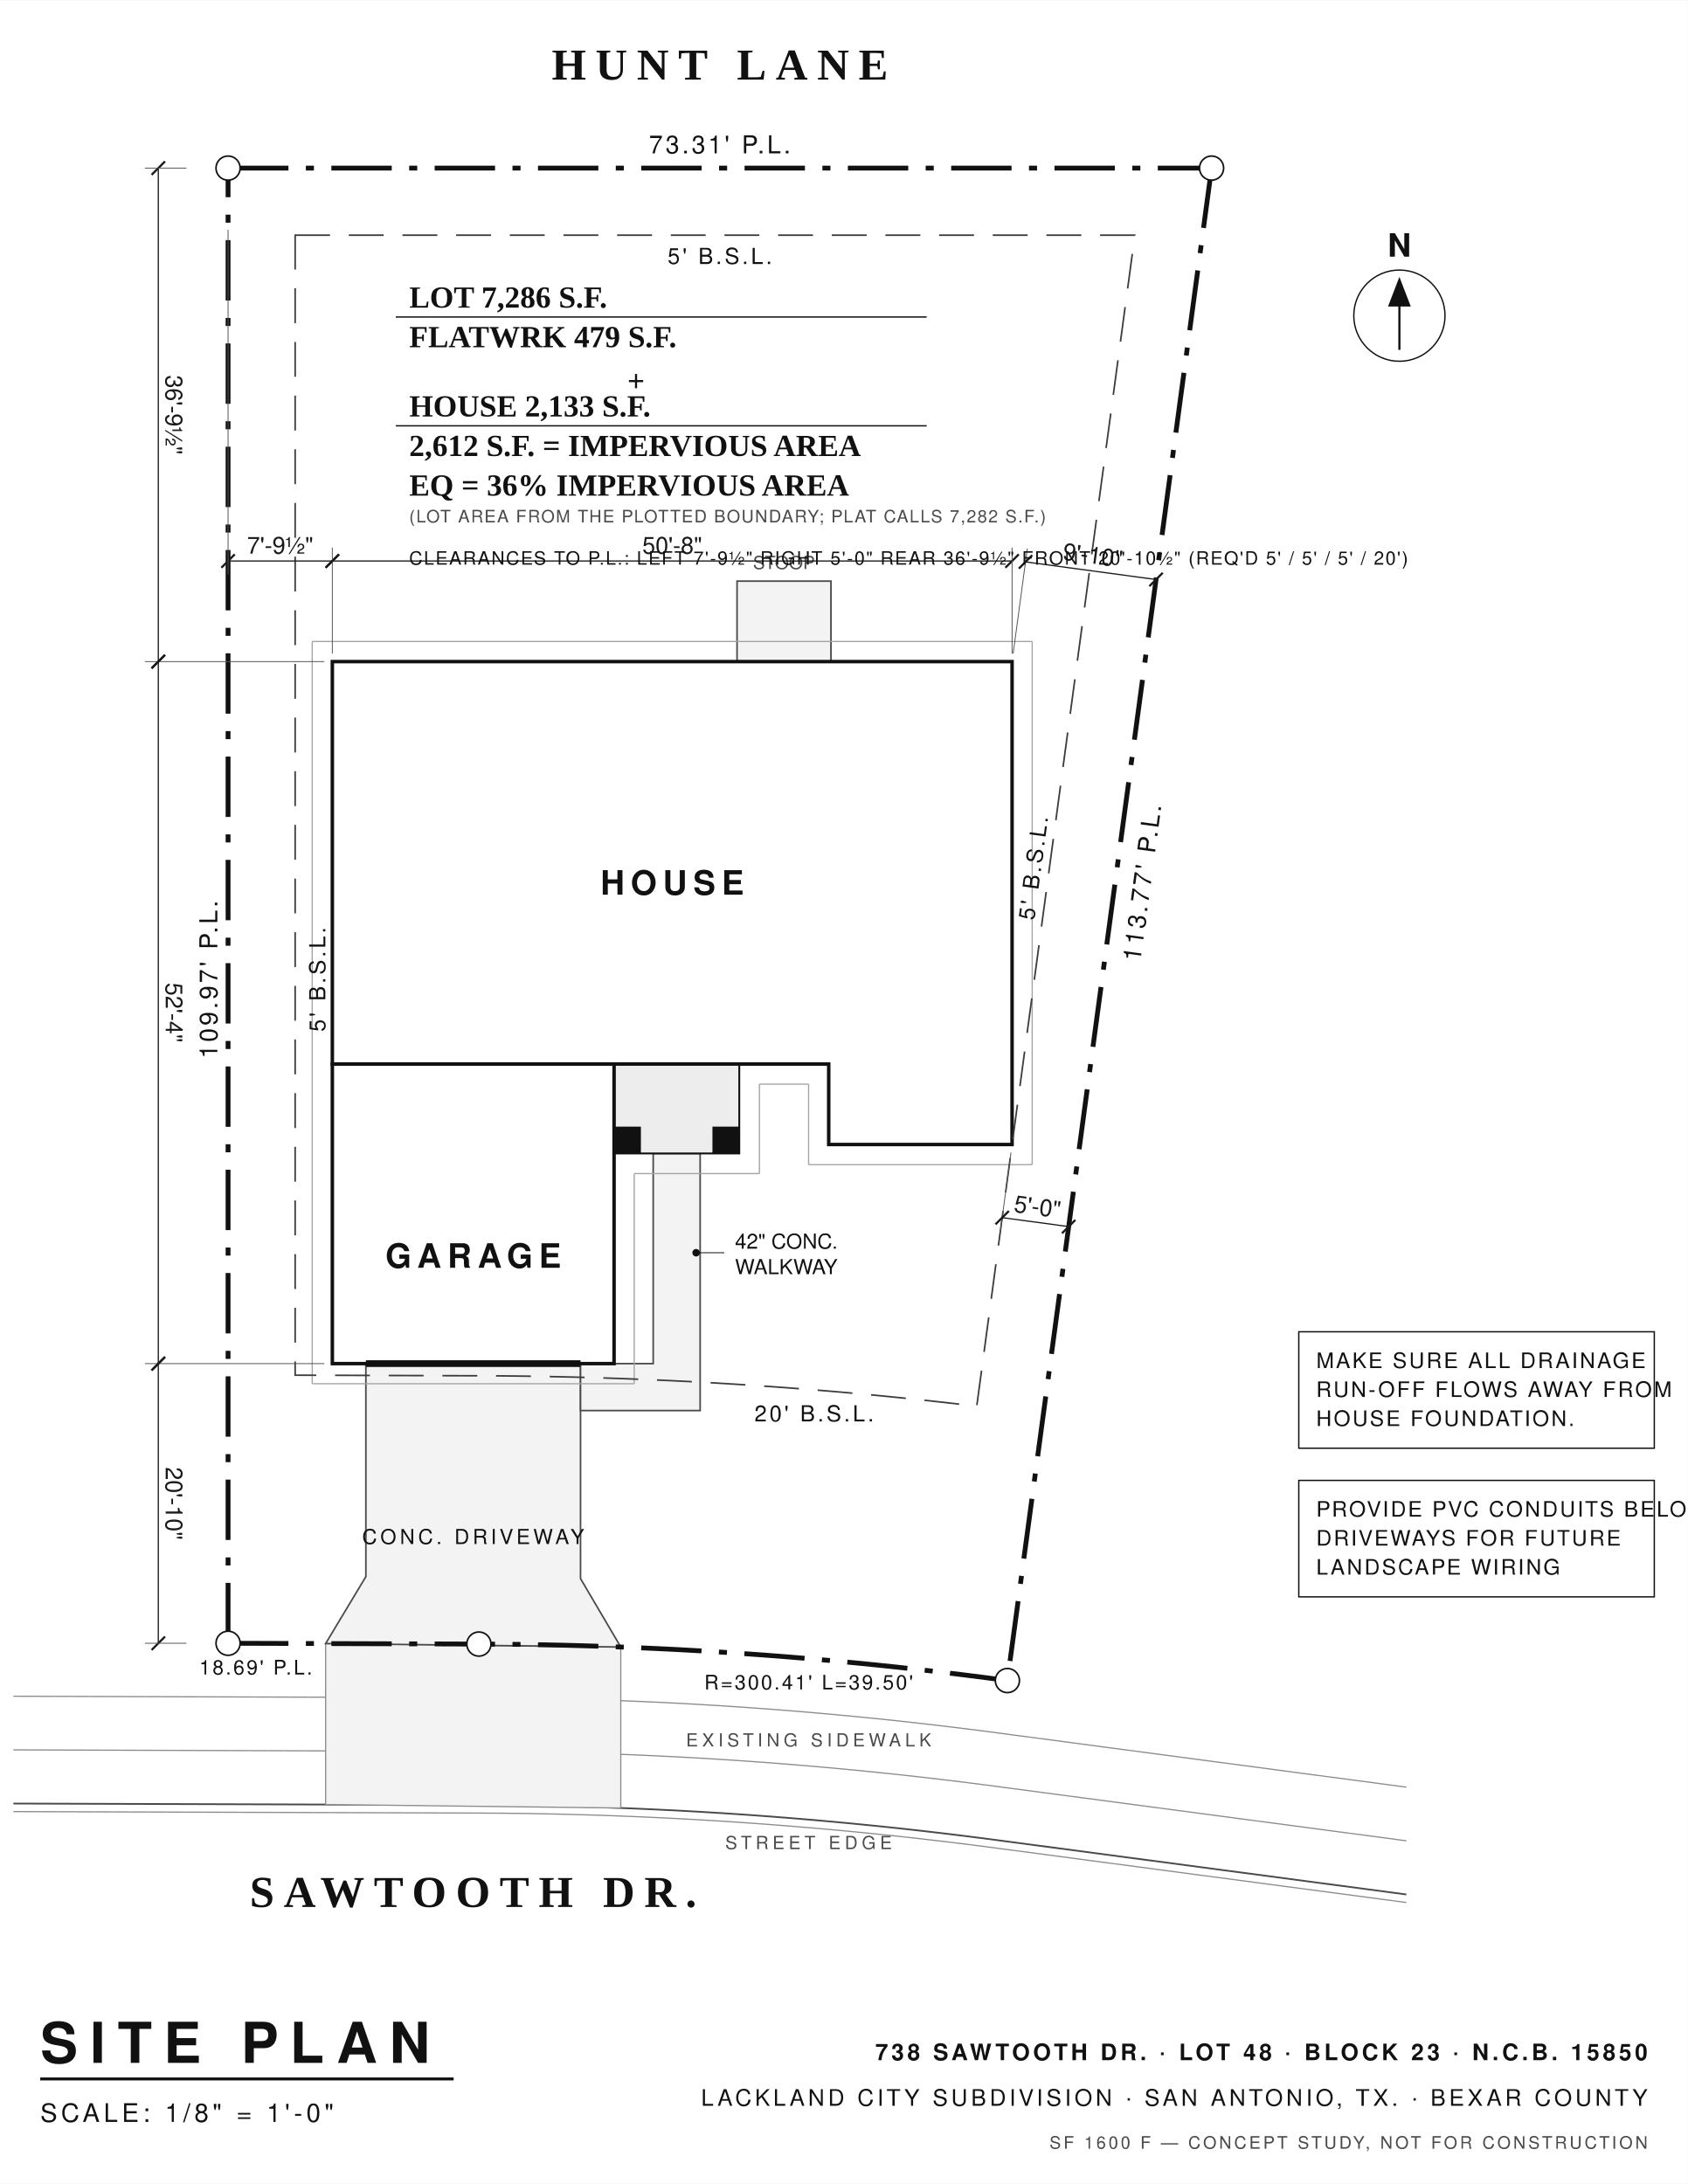
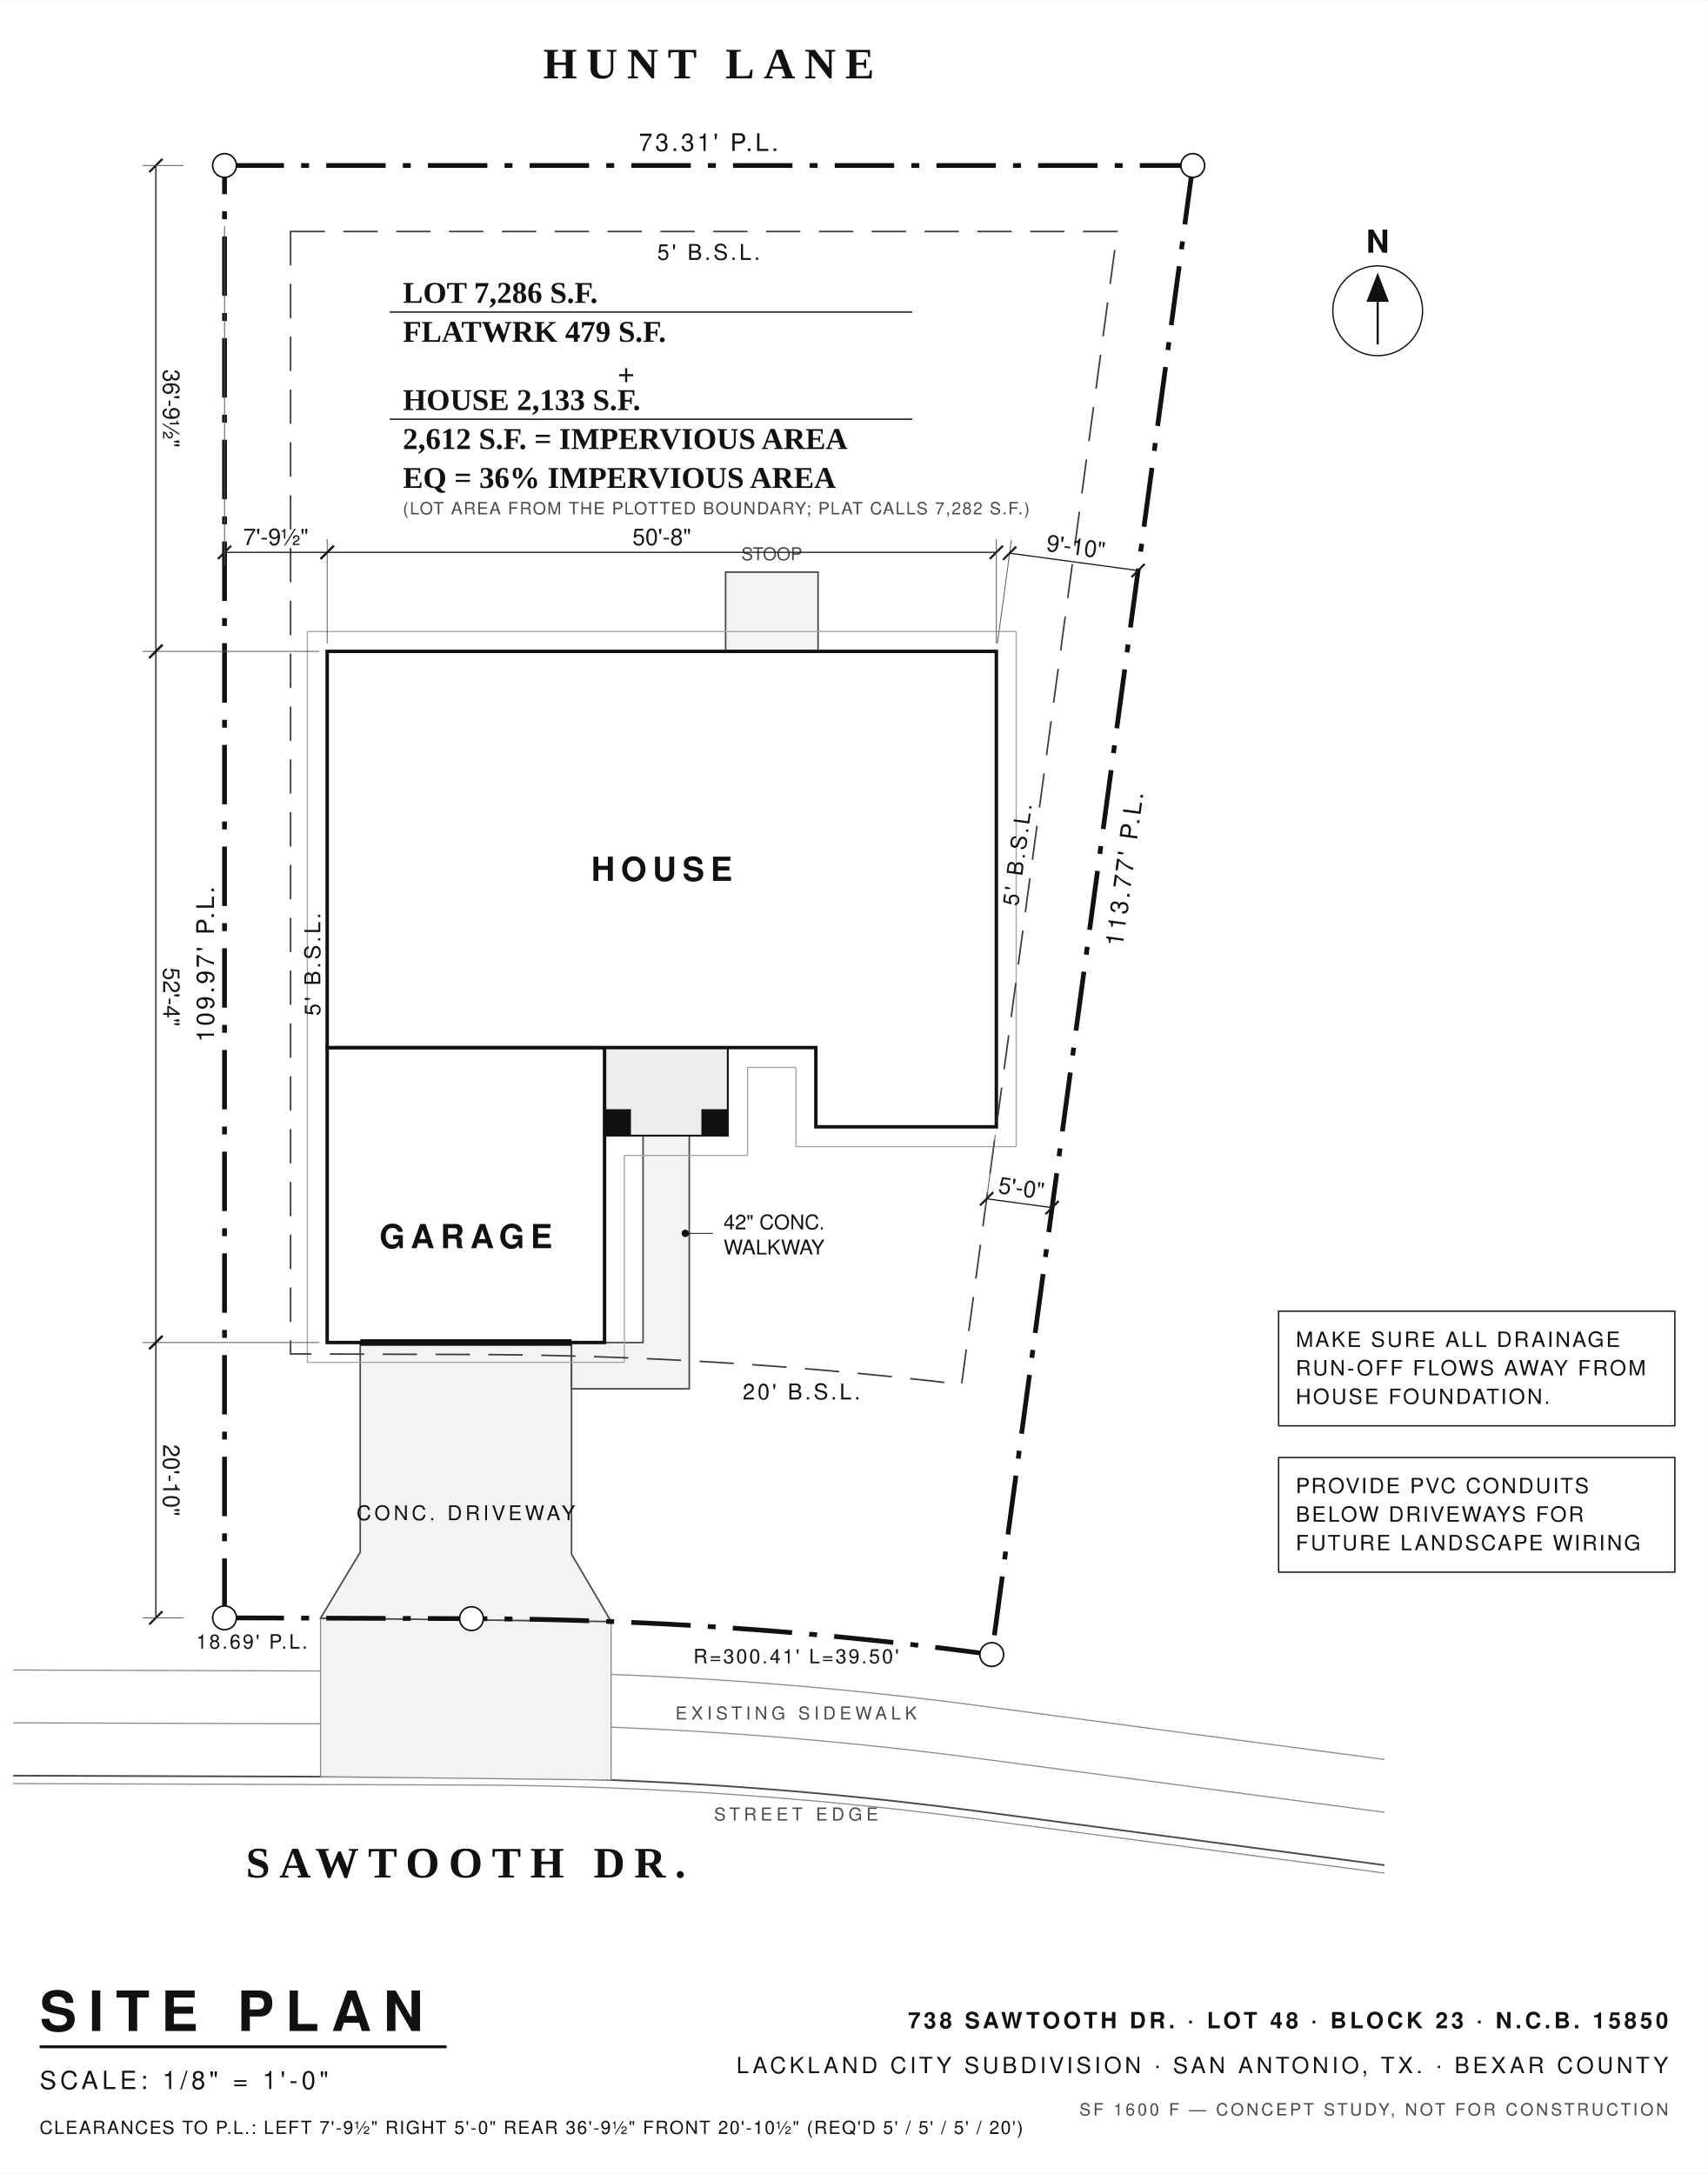
- <svg xmlns="http://www.w3.org/2000/svg" version="1.1" width="1258" height="1628" viewBox="-17 -12.5 125.81 162.75" font-family="'Segoe UI', Helvetica, Arial, sans-serif" data-siteplan="1.0.0">
-   <rect x="-17" y="-12.5" width="125.81" height="162.75" fill="#ffffff" />
+ <svg xmlns="http://www.w3.org/2000/svg" version="1.1" width="1293" height="1646" viewBox="-17 -12.5 129.31 164.55" font-family="'Segoe UI', Helvetica, Arial, sans-serif" data-siteplan="1.0.0">
+   <rect x="-17" y="-12.5" width="129.31" height="164.55" fill="#ffffff" />
  <g id="sp-lot">
    <path d="M0 0L73.31 0L58.09 112.75L56.458 112.533L54.825 112.326L53.19 112.127L51.555 111.937L49.918 111.756L48.281 111.585L46.642 111.422L45.003 111.268L43.363 111.123L41.722 110.987L40.081 110.86L38.438 110.742L36.795 110.633L35.152 110.533L33.508 110.442L31.864 110.361L30.219 110.288L28.574 110.224L26.928 110.169L25.282 110.123L23.636 110.086L21.99 110.058L20.344 110.04L18.697 110.03L0 109.97Z" fill="#ffffff" />
    <path d="M-16 113.919L0 113.97L18.697 114.03L20.344 114.04L21.99 114.058L23.636 114.086L25.282 114.123L26.928 114.169L28.574 114.224L30.219 114.288L31.864 114.361L33.508 114.442L35.152 114.533L36.795 114.633L38.438 114.742L40.081 114.86L41.722 114.987L43.363 115.123L45.003 115.268L46.642 115.422L48.281 115.585L49.918 115.756L51.555 115.937L53.19 116.127L54.825 116.326L56.458 116.533L58.09 116.75L87.829 120.697" stroke="#8c8c8c" stroke-width="0.09" fill="none" />
    <path d="M-16 117.919L0 117.97L18.697 118.03L20.344 118.04L21.99 118.058L23.636 118.086L25.282 118.123L26.928 118.169L28.574 118.224L30.219 118.288L31.864 118.361L33.508 118.442L35.152 118.533L36.795 118.633L38.438 118.742L40.081 118.86L41.722 118.987L43.363 119.123L45.003 119.268L46.642 119.422L48.281 119.585L49.918 119.756L51.555 119.937L53.19 120.127L54.825 120.326L56.458 120.533L58.09 120.75L87.829 124.697" stroke="#8c8c8c" stroke-width="0.09" fill="none" />
    <path d="M-16 121.919L0 121.97L18.697 122.03L20.344 122.04L21.99 122.058L23.636 122.086L25.282 122.123L26.928 122.169L28.574 122.224L30.219 122.288L31.864 122.361L33.508 122.442L35.152 122.533L36.795 122.633L38.438 122.742L40.081 122.86L41.722 122.987L43.363 123.123L45.003 123.268L46.642 123.422L48.281 123.585L49.918 123.756L51.555 123.937L53.19 124.127L54.825 124.326L56.458 124.533L58.09 124.75L87.829 128.697" stroke="#4a4a4a" stroke-width="0.13" fill="none" />
    <path d="M-16 122.519L0 122.57L18.697 122.63L20.344 122.64L21.99 122.658L23.636 122.686L25.282 122.723L26.928 122.769L28.574 122.824L30.219 122.888L31.864 122.961L33.508 123.042L35.152 123.133L36.795 123.233L38.438 123.342L40.081 123.46L41.722 123.587L43.363 123.723L45.003 123.868L46.642 124.022L48.281 124.185L49.918 124.356L51.555 124.537L53.19 124.727L54.825 124.926L56.458 125.133L58.09 125.35L87.829 129.297" stroke="#8c8c8c" stroke-width="0.09" fill="none" />
  </g>
  <g id="sp-flat">
    <path d="M7.272 109.993L29.272 110.251L29.272 122.251L7.272 121.993Z" fill="#f3f3f3" stroke="#8c8c8c" stroke-width="0.09" />
    <path d="M10.272 89.123L26.272 89.123L26.272 105.151L29.272 110.251L7.272 109.993L10.272 105.003Z" fill="#f3f3f3" stroke="#4a4a4a" stroke-width="0.12" />
    <path d="M31.689 73.457L35.189 73.457L35.189 92.623L26.272 92.623L26.272 89.123L31.689 89.123Z" fill="#f3f3f3" stroke="#4a4a4a" stroke-width="0.12" />
    <path d="M37.939 30.79L44.939 30.79L44.939 36.79L37.939 36.79Z" fill="#f3f3f3" stroke="#4a4a4a" stroke-width="0.12" />
  </g>
  <g id="sp-roof">
    <line x1="6.272" y1="35.29" x2="59.939" y2="35.29" stroke="#a3a3a3" stroke-width="0.09" />
    <line x1="39.605" y1="68.29" x2="43.272" y2="68.29" stroke="#a3a3a3" stroke-width="0.09" />
    <line x1="43.272" y1="74.29" x2="59.939" y2="74.29" stroke="#a3a3a3" stroke-width="0.09" />
    <line x1="30.272" y1="74.957" x2="39.605" y2="74.957" stroke="#a3a3a3" stroke-width="0.09" />
    <line x1="6.272" y1="90.623" x2="30.272" y2="90.623" stroke="#a3a3a3" stroke-width="0.09" />
    <line x1="6.272" y1="35.29" x2="6.272" y2="90.623" stroke="#a3a3a3" stroke-width="0.09" />
    <line x1="30.272" y1="74.957" x2="30.272" y2="90.623" stroke="#a3a3a3" stroke-width="0.09" />
    <line x1="39.605" y1="68.29" x2="39.605" y2="74.957" stroke="#a3a3a3" stroke-width="0.09" />
    <line x1="43.272" y1="68.29" x2="43.272" y2="74.29" stroke="#a3a3a3" stroke-width="0.09" />
    <line x1="59.939" y1="35.29" x2="59.939" y2="74.29" stroke="#a3a3a3" stroke-width="0.09" />
  </g>
  <g id="sp-house">
    <path d="M28.772 66.79L38.105 66.79L38.105 73.457L28.772 73.457Z" fill="#ededed" stroke="#111111" stroke-width="0.14" />
    <path d="M7.772 66.79L28.772 66.79L28.772 89.123L7.772 89.123Z" fill="#ffffff" stroke="#111111" stroke-width="0.26" stroke-linejoin="miter" />
    <path d="M7.772 36.79L58.439 36.79L58.439 72.79L44.772 72.79L44.772 66.79L7.772 66.79Z" fill="#ffffff" stroke="#111111" stroke-width="0.26" stroke-linejoin="miter" />
    <rect x="28.772" y="71.457" width="2" height="2" fill="#111111" />
    <rect x="36.105" y="71.457" width="2" height="2" fill="#111111" />
    <line x1="10.272" y1="89.123" x2="26.272" y2="89.123" stroke="#111111" stroke-width="0.5" />
  </g>
  <g id="sp-lines">
    <line x1="0" y1="0" x2="73.31" y2="0" stroke="#111111" stroke-width="0.36" stroke-dasharray="4.5 1.3 0.6 1.3" stroke-linecap="butt" fill="none" />
    <line x1="73.31" y1="0" x2="58.09" y2="112.75" stroke="#111111" stroke-width="0.36" stroke-dasharray="4.5 1.3 0.6 1.3" stroke-linecap="butt" fill="none" />
    <line x1="0" y1="109.97" x2="0" y2="0" stroke="#111111" stroke-width="0.36" stroke-dasharray="4.5 1.3 0.6 1.3" stroke-linecap="butt" fill="none" />
    <path d="M0 109.97L18.697 110.03L20.344 110.04L21.99 110.058L23.636 110.086L25.282 110.123L26.928 110.169L28.574 110.224L30.219 110.288L31.864 110.361L33.508 110.442L35.152 110.533L36.795 110.633L38.438 110.742L40.081 110.86L41.722 110.987L43.363 111.123L45.003 111.268L46.642 111.422L48.281 111.585L49.918 111.756L51.555 111.937L53.19 112.127L54.825 112.326L56.458 112.533L58.09 112.75" stroke="#111111" stroke-width="0.36" stroke-dasharray="4.5 1.3 0.6 1.3" stroke-linecap="butt" fill="none" />
    <circle cx="0" cy="0" r="0.9" fill="#ffffff" stroke="#111111" stroke-width="0.12" />
    <circle cx="73.31" cy="0" r="0.9" fill="#ffffff" stroke="#111111" stroke-width="0.12" />
    <circle cx="58.09" cy="112.75" r="0.9" fill="#ffffff" stroke="#111111" stroke-width="0.12" />
    <circle cx="0" cy="109.97" r="0.9" fill="#ffffff" stroke="#111111" stroke-width="0.12" />
    <circle cx="18.697" cy="110.03" r="0.9" fill="#ffffff" stroke="#111111" stroke-width="0.12" />
    <path d="M5 5L67.59 5L55.805 92.298L55.55 92.267L53.805 92.064L52.06 91.871L50.313 91.688L48.566 91.514L46.818 91.35L45.068 91.196L43.318 91.051L41.568 90.916L39.816 90.79L38.064 90.674L36.311 90.567L34.558 90.47L32.804 90.383L31.05 90.305L29.295 90.237L27.54 90.178L25.784 90.129L24.029 90.09L22.273 90.06L20.517 90.04L18.788 90.03L5 89.986Z" stroke="#3c3c3c" stroke-width="0.12" stroke-dasharray="2.6 1.4" fill="none" />
  </g>
  <g id="sp-text">
    <text x="33.105" y="54.165" font-size="2.5" text-anchor="middle" fill="#111111" font-weight="600" letter-spacing="0.45">HOUSE</text>
    <text x="18.272" y="81.977" font-size="2.5" text-anchor="middle" fill="#111111" font-weight="600" letter-spacing="0.45">GARAGE</text>
    <text x="18.272" y="102.576" font-size="1.55" text-anchor="middle" fill="#111111" letter-spacing="0.25">CONC. DRIVEWAY</text>
    <text x="37.789" y="80.557" font-size="1.55" text-anchor="start" fill="#111111">42" CONC.</text>
    <text x="37.789" y="82.457" font-size="1.55" text-anchor="start" fill="#111111">WALKWAY</text>
    <text x="41.439" y="29.89" font-size="1.35" text-anchor="middle" fill="#4a4a4a">STOOP</text>
    <text x="36.655" y="-6.6" font-size="3.3" text-anchor="middle" fill="#111111" font-weight="700" letter-spacing="0.7" font-family="Georgia, 'Times New Roman', Times, serif">HUNT LANE</text>
    <text x="36.655" y="-1.1" font-size="1.85" text-anchor="middle" fill="#111111" letter-spacing="0.2">73.31' P.L.</text>
    <text x="36.655" y="7.15" font-size="1.65" text-anchor="middle" fill="#111111" letter-spacing="0.2">5' B.S.L.</text>
    <text x="-0.8" y="60.484" font-size="1.85" text-anchor="middle" fill="#111111" letter-spacing="0.2" transform="rotate(-90 -0.8 60.484)">109.97' P.L.</text>
    <text x="7.25" y="60.484" font-size="1.65" text-anchor="middle" fill="#111111" letter-spacing="0.2" transform="rotate(-90 7.25 60.484)">5' B.S.L.</text>
    <text x="68.783" y="53.347" font-size="1.85" text-anchor="middle" fill="#111111" letter-spacing="0.2" transform="rotate(-82.312 68.783 53.347)">113.77' P.L.</text>
    <text x="60.607" y="52.243" font-size="1.65" text-anchor="middle" fill="#111111" letter-spacing="0.2" transform="rotate(-82.312 60.607 52.243)">5' B.S.L.</text>
    <text x="2.072" y="112.3" font-size="1.5" text-anchor="middle" fill="#111111" letter-spacing="0.15">18.69' P.L.</text>
    <text x="43.272" y="113.415" font-size="1.5" text-anchor="middle" fill="#111111" letter-spacing="0.15">R=300.41'   L=39.50'</text>
    <text x="43.272" y="117.665" font-size="1.35" text-anchor="middle" fill="#4a4a4a" letter-spacing="0.3">EXISTING SIDEWALK</text>
    <text x="43.272" y="125.315" font-size="1.35" text-anchor="middle" fill="#4a4a4a" letter-spacing="0.3">STREET EDGE</text>
    <text x="18.272" y="129.628" font-size="3.3" text-anchor="middle" fill="#111111" font-weight="700" letter-spacing="0.7" font-family="Georgia, 'Times New Roman', Times, serif">SAWTOOTH DR.</text>
    <text x="43.689" y="93.432" font-size="1.65" text-anchor="middle" fill="#111111" letter-spacing="0.2">20' B.S.L.</text>
  </g>
  <g id="sp-dims">
    <line x1="0" y1="29.29" x2="7.772" y2="29.29" stroke="#1a1a1a" stroke-width="0.09" />
    <line x1="-0.5" y1="29.79" x2="0.5" y2="28.79" stroke="#1a1a1a" stroke-width="0.16" />
    <line x1="7.272" y1="29.79" x2="8.272" y2="28.79" stroke="#1a1a1a" stroke-width="0.16" />
    <line x1="0" y1="4.6" x2="0" y2="30.29" stroke="#555555" stroke-width="0.065" />
    <line x1="7.772" y1="36.19" x2="7.772" y2="28.29" stroke="#555555" stroke-width="0.065" />
    <text x="3.886" y="28.74" font-size="1.75" text-anchor="middle" fill="#1a1a1a">7'-9½"</text>
    <line x1="7.772" y1="29.29" x2="58.439" y2="29.29" stroke="#1a1a1a" stroke-width="0.09" />
    <line x1="7.272" y1="29.79" x2="8.272" y2="28.79" stroke="#1a1a1a" stroke-width="0.16" />
    <line x1="57.939" y1="29.79" x2="58.939" y2="28.79" stroke="#1a1a1a" stroke-width="0.16" />
    <line x1="58.439" y1="36.19" x2="58.439" y2="28.29" stroke="#555555" stroke-width="0.065" />
    <text x="33.105" y="28.74" font-size="1.75" text-anchor="middle" fill="#1a1a1a">50'-8"</text>
    <line x1="58.519" y1="36.195" x2="59.576" y2="28.366" stroke="#555555" stroke-width="0.065" />
    <line x1="59.442" y1="29.357" x2="69.17" y2="30.671" stroke="#1a1a1a" stroke-width="0.09" />
    <line x1="58.942" y1="29.857" x2="59.942" y2="28.857" stroke="#1a1a1a" stroke-width="0.16" />
    <line x1="68.67" y1="31.171" x2="69.67" y2="30.171" stroke="#1a1a1a" stroke-width="0.16" />
    <text x="64.379" y="29.469" font-size="1.75" text-anchor="middle" fill="#1a1a1a" transform="rotate(7.688 64.379 29.469)">9'-10"</text>
    <line x1="58.358" y1="73.385" x2="57.569" y2="79.232" stroke="#555555" stroke-width="0.065" />
    <line x1="57.703" y1="78.241" x2="62.658" y2="78.909" stroke="#1a1a1a" stroke-width="0.09" />
    <line x1="57.203" y1="78.741" x2="58.203" y2="77.741" stroke="#1a1a1a" stroke-width="0.16" />
    <line x1="62.158" y1="79.409" x2="63.158" y2="78.409" stroke="#1a1a1a" stroke-width="0.16" />
    <text x="60.254" y="78.03" font-size="1.75" text-anchor="middle" fill="#1a1a1a" transform="rotate(7.688 60.254 78.03)">5'-0"</text>
    <line x1="-5.2" y1="0" x2="-5.2" y2="36.79" stroke="#1a1a1a" stroke-width="0.09" />
    <line x1="-5.7" y1="0.5" x2="-4.7" y2="-0.5" stroke="#1a1a1a" stroke-width="0.16" />
    <line x1="-5.7" y1="37.29" x2="-4.7" y2="36.29" stroke="#1a1a1a" stroke-width="0.16" />
    <line x1="-3.1" y1="0" x2="-6.2" y2="0" stroke="#555555" stroke-width="0.065" />
    <line x1="7.172" y1="36.79" x2="-6.2" y2="36.79" stroke="#555555" stroke-width="0.065" />
    <text x="-4.65" y="18.395" font-size="1.75" text-anchor="middle" fill="#1a1a1a" transform="rotate(90 -4.65 18.395)">36'-9½"</text>
    <line x1="-5.2" y1="36.79" x2="-5.2" y2="89.123" stroke="#1a1a1a" stroke-width="0.09" />
    <line x1="-5.7" y1="37.29" x2="-4.7" y2="36.29" stroke="#1a1a1a" stroke-width="0.16" />
    <line x1="-5.7" y1="89.623" x2="-4.7" y2="88.623" stroke="#1a1a1a" stroke-width="0.16" />
    <line x1="7.172" y1="89.123" x2="-6.2" y2="89.123" stroke="#555555" stroke-width="0.065" />
    <text x="-4.65" y="62.957" font-size="1.75" text-anchor="middle" fill="#1a1a1a" transform="rotate(90 -4.65 62.957)">52'-4"</text>
    <line x1="-5.2" y1="89.123" x2="-5.2" y2="109.97" stroke="#1a1a1a" stroke-width="0.09" />
    <line x1="-5.7" y1="89.623" x2="-4.7" y2="88.623" stroke="#1a1a1a" stroke-width="0.16" />
    <line x1="-5.7" y1="110.47" x2="-4.7" y2="109.47" stroke="#1a1a1a" stroke-width="0.16" />
    <line x1="-3.1" y1="109.97" x2="-6.2" y2="109.97" stroke="#555555" stroke-width="0.065" />
    <text x="-4.65" y="99.547" font-size="1.75" text-anchor="middle" fill="#1a1a1a" transform="rotate(90 -4.65 99.547)">20'-10"</text>
  </g>
  <g id="sp-annot">
    <line x1="34.889" y1="80.857" x2="36.989" y2="80.857" stroke="#111111" stroke-width="0.065" />
    <circle cx="34.889" cy="80.857" r="0.28" fill="#111111" />
    <text x="13.5" y="10.4" font-size="2.3" text-anchor="start" fill="#111111" font-weight="700" font-family="Georgia, 'Times New Roman', Times, serif">LOT 7,286 S.F.</text>
    <line x1="12.5" y1="11.1" x2="52.074" y2="11.1" stroke="#111111" stroke-width="0.1" />
    <text x="13.5" y="13.35" font-size="2.3" text-anchor="start" fill="#111111" font-weight="700" font-family="Georgia, 'Times New Roman', Times, serif">FLATWRK 479 S.F.</text>
    <text x="30.409" y="16.645" font-size="2.3" text-anchor="middle" fill="#111111" font-weight="700" font-family="Georgia, 'Times New Roman', Times, serif">+</text>
    <text x="13.5" y="18.513" font-size="2.3" text-anchor="start" fill="#111111" font-weight="700" font-family="Georgia, 'Times New Roman', Times, serif">HOUSE 2,133 S.F.</text>
    <line x1="12.5" y1="19.213" x2="52.074" y2="19.213" stroke="#111111" stroke-width="0.1" />
    <text x="13.5" y="21.463" font-size="2.3" text-anchor="start" fill="#111111" font-weight="700" font-family="Georgia, 'Times New Roman', Times, serif">2,612 S.F. = IMPERVIOUS AREA</text>
    <text x="13.5" y="24.413" font-size="2.3" text-anchor="start" fill="#111111" font-weight="700" font-family="Georgia, 'Times New Roman', Times, serif">EQ = 36% IMPERVIOUS AREA</text>
    <text x="13.5" y="26.413" font-size="1.275" text-anchor="start" fill="#4a4a4a" letter-spacing="0.1">(LOT AREA FROM THE PLOTTED BOUNDARY; PLAT CALLS 7,282 S.F.)</text>
-     <text x="13.5" y="29.563" font-size="1.38" text-anchor="start" fill="#111111" letter-spacing="0.1">CLEARANCES TO P.L.:  LEFT 7'-9½"   RIGHT 5'-0"   REAR 36'-9½"   FRONT 20'-10½"   (REQ'D 5' / 5' / 5' / 20')</text>
-     <rect x="79.81" y="86.75" width="26.5" height="8.68" fill="#ffffff" stroke="#111111" stroke-width="0.1" />
+     <rect x="79.81" y="86.75" width="30" height="8.68" fill="#ffffff" stroke="#111111" stroke-width="0.1" />
    <text x="81.11" y="89.45" font-size="1.6" text-anchor="start" fill="#111111" letter-spacing="0.15">MAKE SURE ALL DRAINAGE</text>
    <text x="81.11" y="91.61" font-size="1.6" text-anchor="start" fill="#111111" letter-spacing="0.15">RUN-OFF FLOWS AWAY FROM</text>
    <text x="81.11" y="93.77" font-size="1.6" text-anchor="start" fill="#111111" letter-spacing="0.15">HOUSE FOUNDATION.</text>
-     <rect x="79.81" y="97.83" width="26.5" height="8.68" fill="#ffffff" stroke="#111111" stroke-width="0.1" />
-     <text x="81.11" y="100.53" font-size="1.6" text-anchor="start" fill="#111111" letter-spacing="0.15">PROVIDE PVC CONDUITS BELOW</text>
-     <text x="81.11" y="102.69" font-size="1.6" text-anchor="start" fill="#111111" letter-spacing="0.15">DRIVEWAYS FOR FUTURE</text>
-     <text x="81.11" y="104.85" font-size="1.6" text-anchor="start" fill="#111111" letter-spacing="0.15">LANDSCAPE WIRING</text>
+     <rect x="79.81" y="97.83" width="30" height="8.68" fill="#ffffff" stroke="#111111" stroke-width="0.1" />
+     <text x="81.11" y="100.53" font-size="1.6" text-anchor="start" fill="#111111" letter-spacing="0.15">PROVIDE PVC CONDUITS</text>
+     <text x="81.11" y="102.69" font-size="1.6" text-anchor="start" fill="#111111" letter-spacing="0.15">BELOW DRIVEWAYS FOR</text>
+     <text x="81.11" y="104.85" font-size="1.6" text-anchor="start" fill="#111111" letter-spacing="0.15">FUTURE LANDSCAPE WIRING</text>
    <circle cx="87.31" cy="11" r="3.4" fill="none" stroke="#111111" stroke-width="0.1" />
    <line x1="87.31" y1="13.55" x2="87.31" y2="9.81" stroke="#111111" stroke-width="0.16" />
    <polygon points="87.31,8.11 86.46,10.32 88.16,10.32" fill="#111111" />
    <text x="87.31" y="6.6" font-size="2.4" text-anchor="middle" fill="#111111" font-weight="700">N</text>
    <text x="-14" y="141.25" font-size="4.2" text-anchor="start" fill="#111111" font-weight="700" letter-spacing="0.9">SITE PLAN</text>
    <line x1="-14" y1="142.45" x2="16.813" y2="142.45" stroke="#111111" stroke-width="0.22" />
    <text x="-14" y="145.65" font-size="1.9" text-anchor="start" fill="#111111" letter-spacing="0.3">SCALE: 1/8" = 1'-0"</text>
-     <text x="105.81" y="141.05" font-size="1.7" text-anchor="end" fill="#111111" font-weight="600" letter-spacing="0.25">738 SAWTOOTH DR. · LOT 48 · BLOCK 23 · N.C.B. 15850</text>
-     <text x="105.81" y="144.45" font-size="1.7" text-anchor="end" fill="#111111" letter-spacing="0.25">LACKLAND CITY SUBDIVISION · SAN ANTONIO, TX. · BEXAR COUNTY</text>
-     <text x="105.81" y="147.65" font-size="1.275" text-anchor="end" fill="#4a4a4a" letter-spacing="0.2">SF 1600 F — CONCEPT STUDY, NOT FOR CONSTRUCTION</text>
+     <text x="-14" y="149.05" font-size="1.38" text-anchor="start" fill="#111111" letter-spacing="0.1">CLEARANCES TO P.L.:  LEFT 7'-9½"   RIGHT 5'-0"   REAR 36'-9½"   FRONT 20'-10½"   (REQ'D 5' / 5' / 5' / 20')</text>
+     <text x="109.31" y="141.05" font-size="1.7" text-anchor="end" fill="#111111" font-weight="600" letter-spacing="0.25">738 SAWTOOTH DR. · LOT 48 · BLOCK 23 · N.C.B. 15850</text>
+     <text x="109.31" y="144.45" font-size="1.7" text-anchor="end" fill="#111111" letter-spacing="0.25">LACKLAND CITY SUBDIVISION · SAN ANTONIO, TX. · BEXAR COUNTY</text>
+     <text x="109.31" y="147.65" font-size="1.275" text-anchor="end" fill="#4a4a4a" letter-spacing="0.2">SF 1600 F — CONCEPT STUDY, NOT FOR CONSTRUCTION</text>
  </g>
</svg>
